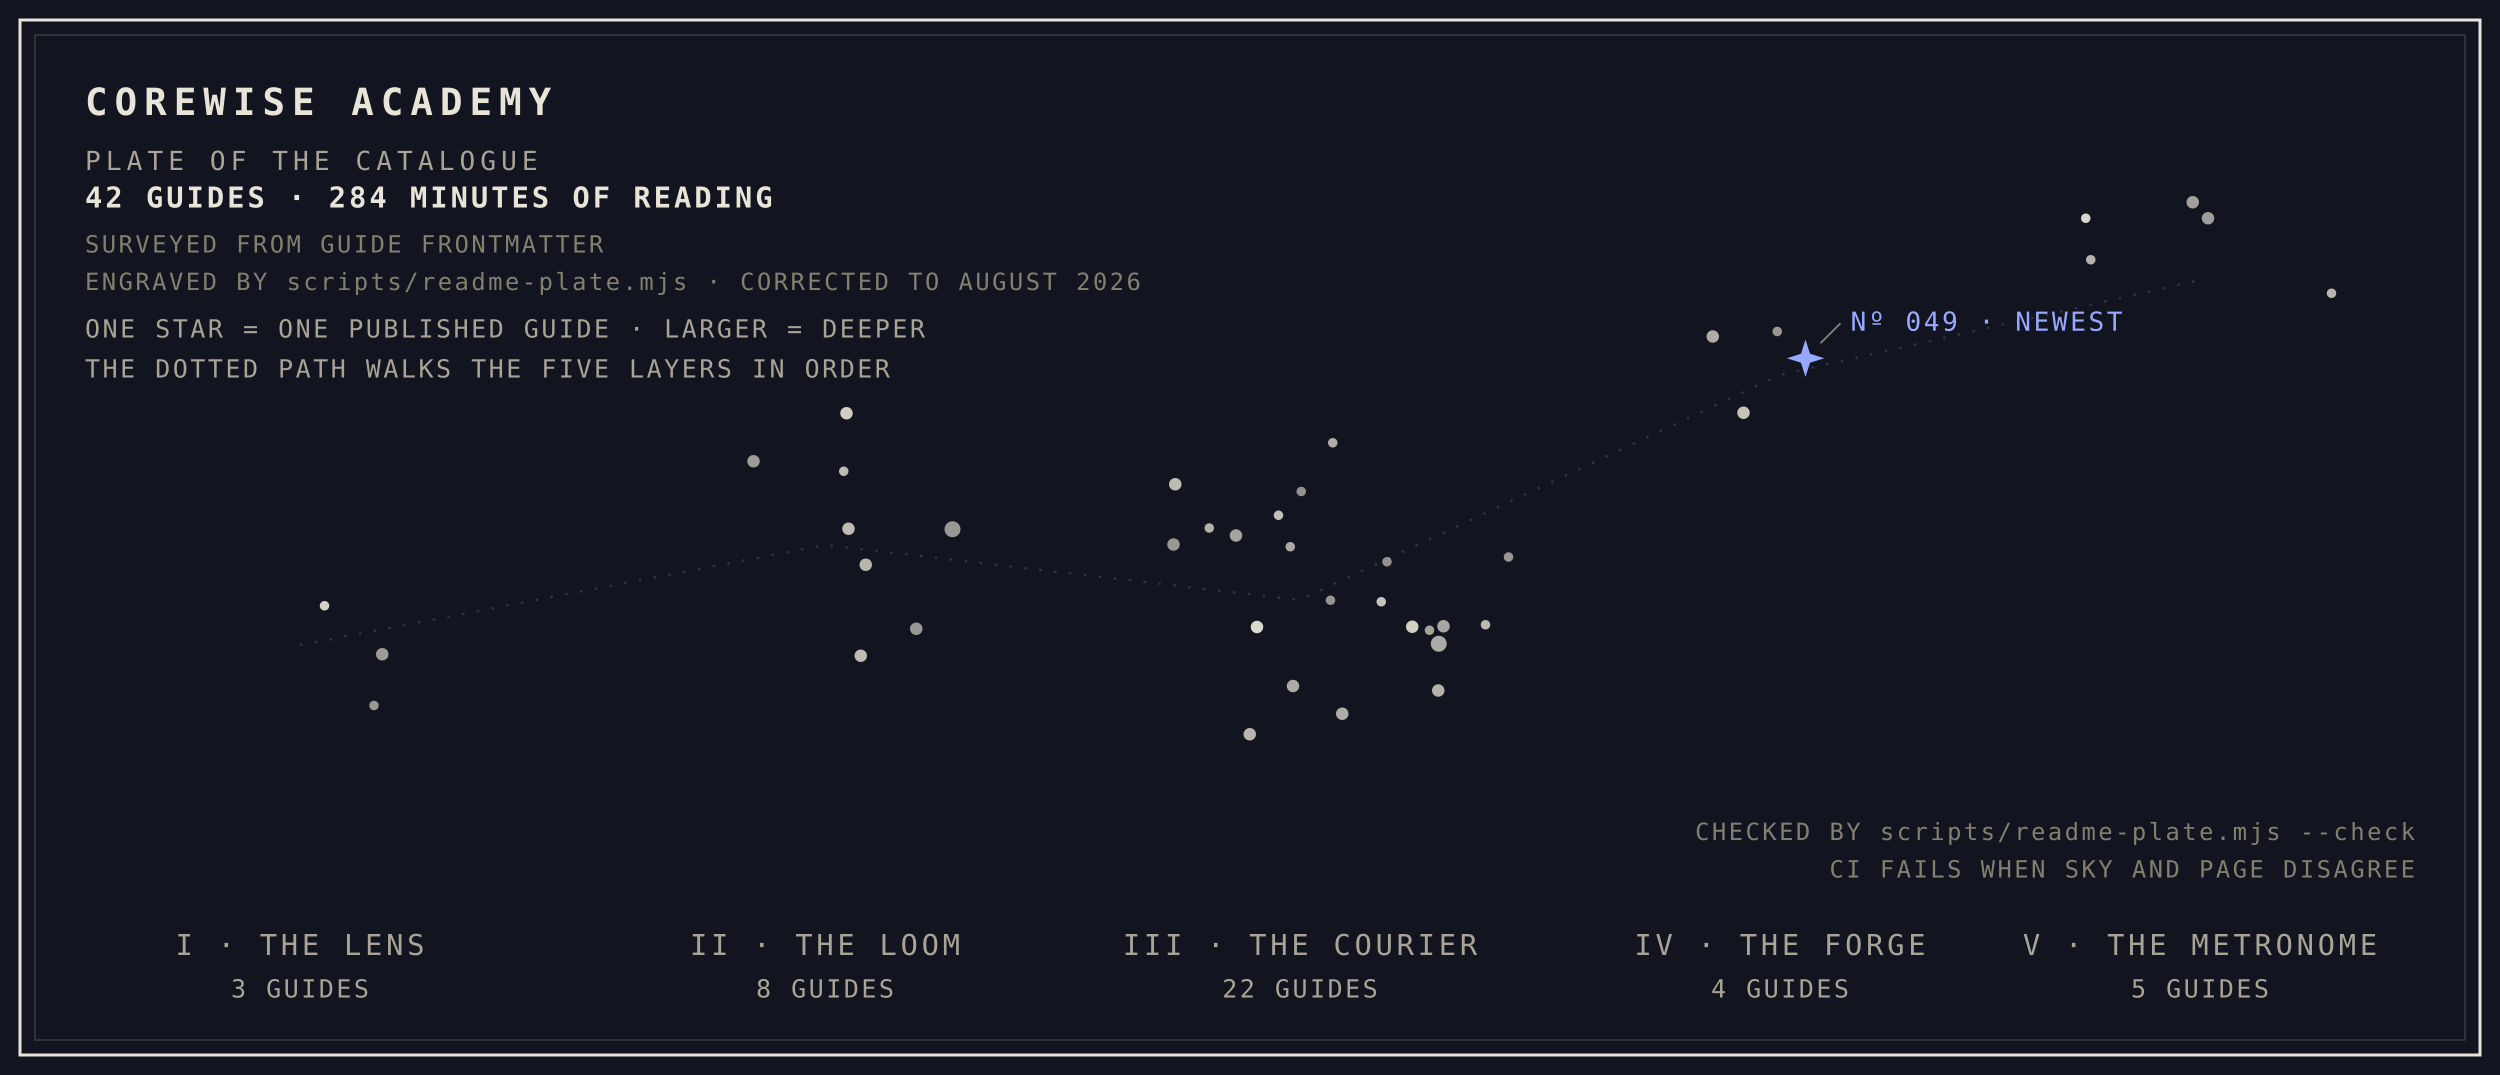
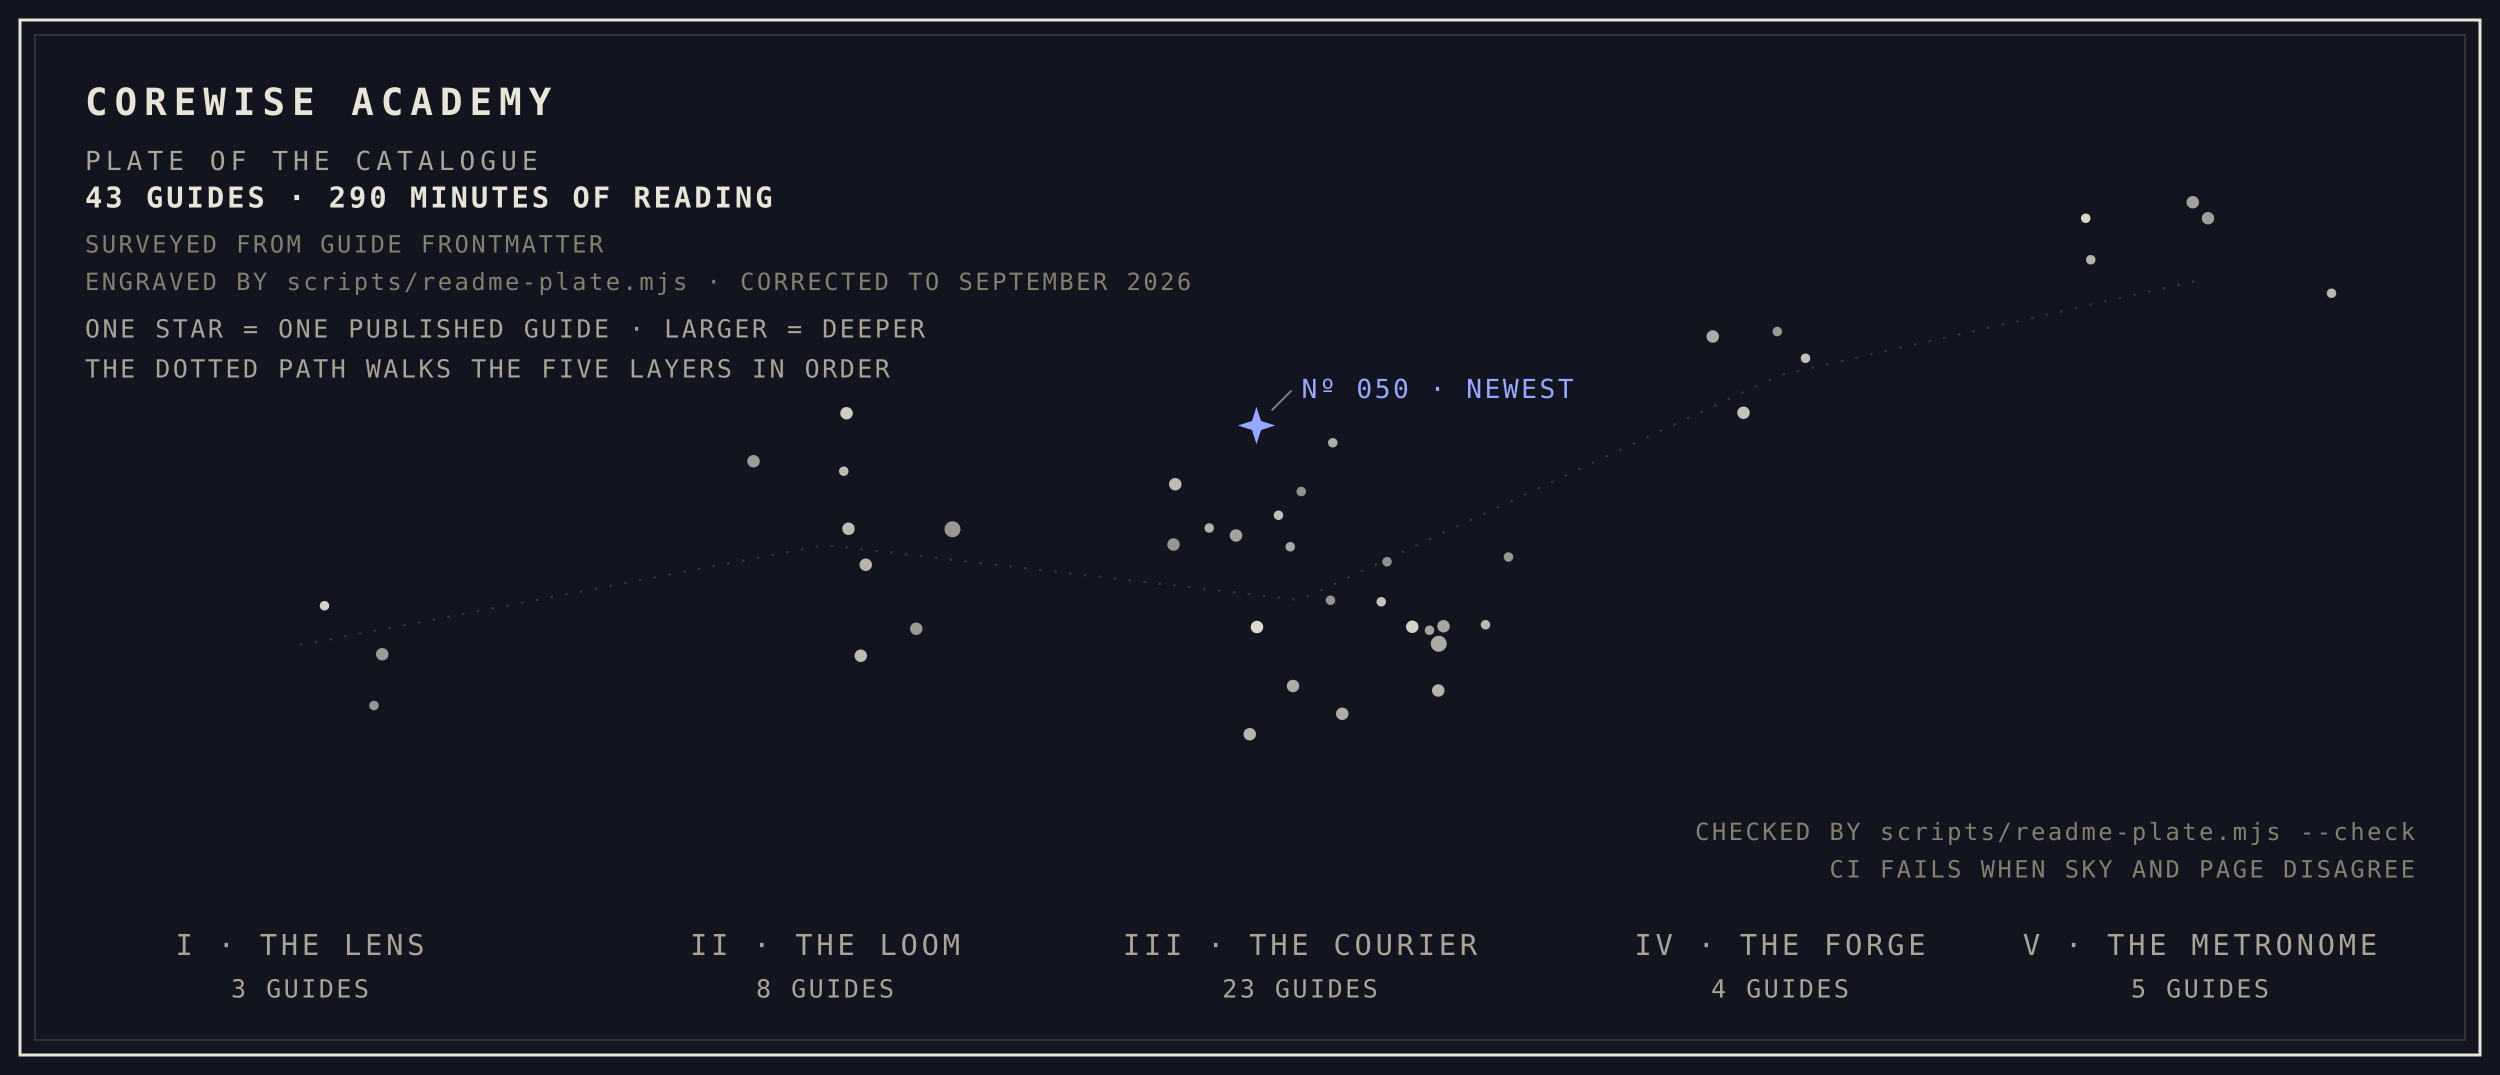
- <svg xmlns="http://www.w3.org/2000/svg" viewBox="0 0 1000 430" role="img" aria-label="Chart of the CoreWise Academy catalogue: 42 published guides as stars in five constellations, one per curriculum layer.">
+ <svg xmlns="http://www.w3.org/2000/svg" viewBox="0 0 1000 430" role="img" aria-label="Chart of the CoreWise Academy catalogue: 43 published guides as stars in five constellations, one per curriculum layer.">
  <g font-family="ui-monospace, 'IBM Plex Mono', SFMono-Regular, Menlo, monospace">
    <rect x="0" y="0" width="1000" height="430" fill="#121420" />
    <rect x="8" y="8" width="984" height="414" fill="none" stroke="#e8e4d8" stroke-width="1.2" />
    <rect x="14" y="14" width="972" height="402" fill="none" stroke="#e8e4d8" stroke-opacity="0.16" stroke-width="0.7" />
    <path d="M 120 258 L 330 218 L 520 240 L 712 150 L 880 112" fill="none" stroke="#e8e4d8" stroke-opacity="0.16" stroke-width="0.9" stroke-dasharray="1 5" />
    <circle cx="129.8" cy="242.3" r="1.9" fill="#e8e4d8" fill-opacity="0.91" />
    <circle cx="149.6" cy="282.2" r="1.9" fill="#e8e4d8" fill-opacity="0.63" />
    <circle cx="152.9" cy="261.7" r="2.5" fill="#e8e4d8" fill-opacity="0.65" />
    <text x="120" y="382" text-anchor="middle" font-size="11.5" letter-spacing="1.5" fill="#a9a496">I · THE LENS</text>
    <text x="120" y="399" text-anchor="middle" font-size="10" letter-spacing="1" fill="#a9a496">3 GUIDES</text>
    <circle cx="337.5" cy="188.5" r="1.9" fill="#e8e4d8" fill-opacity="0.8" />
    <circle cx="381" cy="211.7" r="3.2" fill="#e8e4d8" fill-opacity="0.63" />
    <circle cx="301.4" cy="184.5" r="2.5" fill="#e8e4d8" fill-opacity="0.65" />
    <circle cx="338.6" cy="165.3" r="2.5" fill="#e8e4d8" fill-opacity="0.89" />
    <circle cx="344.3" cy="262.3" r="2.5" fill="#e8e4d8" fill-opacity="0.8" />
    <circle cx="366.5" cy="251.5" r="2.5" fill="#e8e4d8" fill-opacity="0.63" />
    <circle cx="346.3" cy="225.9" r="2.5" fill="#e8e4d8" fill-opacity="0.77" />
    <circle cx="339.4" cy="211.5" r="2.5" fill="#e8e4d8" fill-opacity="0.8" />
    <text x="330" y="382" text-anchor="middle" font-size="11.5" letter-spacing="1.5" fill="#a9a496">II · THE LOOM</text>
    <text x="330" y="399" text-anchor="middle" font-size="10" letter-spacing="1" fill="#a9a496">8 GUIDES</text>
    <circle cx="575.3" cy="276.2" r="2.5" fill="#e8e4d8" fill-opacity="0.76" />
    <circle cx="469.4" cy="217.8" r="2.5" fill="#e8e4d8" fill-opacity="0.63" />
    <circle cx="564.9" cy="250.7" r="2.5" fill="#e8e4d8" fill-opacity="0.9" />
    <circle cx="516.1" cy="218.7" r="1.9" fill="#e8e4d8" fill-opacity="0.71" />
    <circle cx="536.9" cy="285.5" r="2.5" fill="#e8e4d8" fill-opacity="0.73" />
    <circle cx="552.5" cy="240.7" r="1.9" fill="#e8e4d8" fill-opacity="0.84" />
    <circle cx="517.2" cy="274.4" r="2.5" fill="#e8e4d8" fill-opacity="0.72" />
    <circle cx="483.7" cy="211.2" r="1.9" fill="#e8e4d8" fill-opacity="0.76" />
    <circle cx="533.1" cy="177.1" r="1.9" fill="#e8e4d8" fill-opacity="0.73" />
    <circle cx="571.8" cy="252.1" r="1.9" fill="#e8e4d8" fill-opacity="0.69" />
    <circle cx="494.4" cy="214.2" r="2.5" fill="#e8e4d8" fill-opacity="0.69" />
    <circle cx="520.5" cy="196.6" r="1.9" fill="#e8e4d8" fill-opacity="0.6" />
    <circle cx="575.5" cy="257.5" r="3.2" fill="#e8e4d8" fill-opacity="0.72" />
    <circle cx="532.2" cy="240.1" r="1.9" fill="#e8e4d8" fill-opacity="0.62" />
    <circle cx="470.1" cy="193.7" r="2.5" fill="#e8e4d8" fill-opacity="0.8" />
+     <path d="M12 0 L14.88 9.12 L24 12 L14.88 14.88 L12 24 L9.12 14.88 L0 12 L9.12 9.12 Z" transform="translate(495.10 162.70) scale(0.625)" fill="#96a8ff" />
    <circle cx="499.9" cy="293.7" r="2.5" fill="#e8e4d8" fill-opacity="0.77" />
    <circle cx="511.4" cy="206.1" r="1.9" fill="#e8e4d8" fill-opacity="0.82" />
    <circle cx="603.4" cy="222.8" r="1.9" fill="#e8e4d8" fill-opacity="0.63" />
    <circle cx="502.8" cy="250.8" r="2.5" fill="#e8e4d8" fill-opacity="0.94" />
    <circle cx="577.4" cy="250.5" r="2.5" fill="#e8e4d8" fill-opacity="0.7" />
    <circle cx="594.2" cy="249.9" r="1.9" fill="#e8e4d8" fill-opacity="0.79" />
    <circle cx="554.8" cy="224.7" r="1.9" fill="#e8e4d8" fill-opacity="0.6" />
    <text x="520" y="382" text-anchor="middle" font-size="11.5" letter-spacing="1.5" fill="#a9a496">III · THE COURIER</text>
-     <text x="520" y="399" text-anchor="middle" font-size="10" letter-spacing="1" fill="#a9a496">22 GUIDES</text>
+     <text x="520" y="399" text-anchor="middle" font-size="10" letter-spacing="1" fill="#a9a496">23 GUIDES</text>
    <circle cx="710.9" cy="132.6" r="1.9" fill="#e8e4d8" fill-opacity="0.63" />
-     <path d="M12 0 L14.88 9.12 L24 12 L14.88 14.88 L12 24 L9.12 14.88 L0 12 L9.12 9.12 Z" transform="translate(714.70 135.80) scale(0.625)" fill="#96a8ff" />
+     <circle cx="722.2" cy="143.3" r="1.9" fill="#e8e4d8" fill-opacity="0.83" />
    <circle cx="697.4" cy="165.1" r="2.5" fill="#e8e4d8" fill-opacity="0.84" />
    <circle cx="685.1" cy="134.6" r="2.5" fill="#e8e4d8" fill-opacity="0.73" />
    <text x="712" y="382" text-anchor="middle" font-size="11.5" letter-spacing="1.5" fill="#a9a496">IV · THE FORGE</text>
    <text x="712" y="399" text-anchor="middle" font-size="10" letter-spacing="1" fill="#a9a496">4 GUIDES</text>
    <circle cx="883.2" cy="87.3" r="2.5" fill="#e8e4d8" fill-opacity="0.66" />
    <circle cx="836.3" cy="103.9" r="1.9" fill="#e8e4d8" fill-opacity="0.76" />
    <circle cx="877.1" cy="80.9" r="2.5" fill="#e8e4d8" fill-opacity="0.68" />
    <circle cx="932.6" cy="117.3" r="1.9" fill="#e8e4d8" fill-opacity="0.78" />
    <circle cx="834.3" cy="87.3" r="1.9" fill="#e8e4d8" fill-opacity="0.93" />
    <text x="880" y="382" text-anchor="middle" font-size="11.5" letter-spacing="1.5" fill="#a9a496">V · THE METRONOME</text>
    <text x="880" y="399" text-anchor="middle" font-size="10" letter-spacing="1" fill="#a9a496">5 GUIDES</text>
-     <path d="M 728.2 137.3 L 736.2 129.3" stroke="#e8e4d8" stroke-opacity="0.55" stroke-width="0.7" fill="none" />
-     <text x="740.2" y="132.3" font-size="10.5" letter-spacing="1" fill="#96a8ff">Nº 049 · NEWEST</text>
+     <path d="M 508.6 164.2 L 516.6 156.2" stroke="#e8e4d8" stroke-opacity="0.55" stroke-width="0.7" fill="none" />
+     <text x="520.6" y="159.2" font-size="10.5" letter-spacing="1" fill="#96a8ff">Nº 050 · NEWEST</text>
    <text x="34" y="46" font-size="15" letter-spacing="2.8" fill="#e8e4d8" font-weight="600">COREWISE ACADEMY</text>
    <text x="34" y="68" font-size="10.5" letter-spacing="2" fill="#a9a496" font-weight="400">PLATE OF THE CATALOGUE</text>
-     <text x="34" y="83" font-size="11.5" letter-spacing="1.2" fill="#e8e4d8" font-weight="600">42 GUIDES · 284 MINUTES OF READING</text>
+     <text x="34" y="83" font-size="11.5" letter-spacing="1.2" fill="#e8e4d8" font-weight="600">43 GUIDES · 290 MINUTES OF READING</text>
    <text x="34" y="101" font-size="9.5" letter-spacing="1" fill="#84806f" font-weight="400">SURVEYED FROM GUIDE FRONTMATTER</text>
-     <text x="34" y="116" font-size="9.5" letter-spacing="1" fill="#84806f" font-weight="400">ENGRAVED BY scripts/readme-plate.mjs · CORRECTED TO AUGUST 2026</text>
+     <text x="34" y="116" font-size="9.5" letter-spacing="1" fill="#84806f" font-weight="400">ENGRAVED BY scripts/readme-plate.mjs · CORRECTED TO SEPTEMBER 2026</text>
    <text x="34" y="135" font-size="10" letter-spacing="1" fill="#a9a496">ONE STAR = ONE PUBLISHED GUIDE · LARGER = DEEPER</text>
    <text x="34" y="151" font-size="10" letter-spacing="1" fill="#a9a496">THE DOTTED PATH WALKS THE FIVE LAYERS IN ORDER</text>
    <text x="966" y="336" text-anchor="end" font-size="9.5" letter-spacing="1" fill="#84806f">CHECKED BY scripts/readme-plate.mjs --check</text>
    <text x="966" y="351" text-anchor="end" font-size="9.5" letter-spacing="1" fill="#84806f">CI FAILS WHEN SKY AND PAGE DISAGREE</text>
  </g>
</svg>
